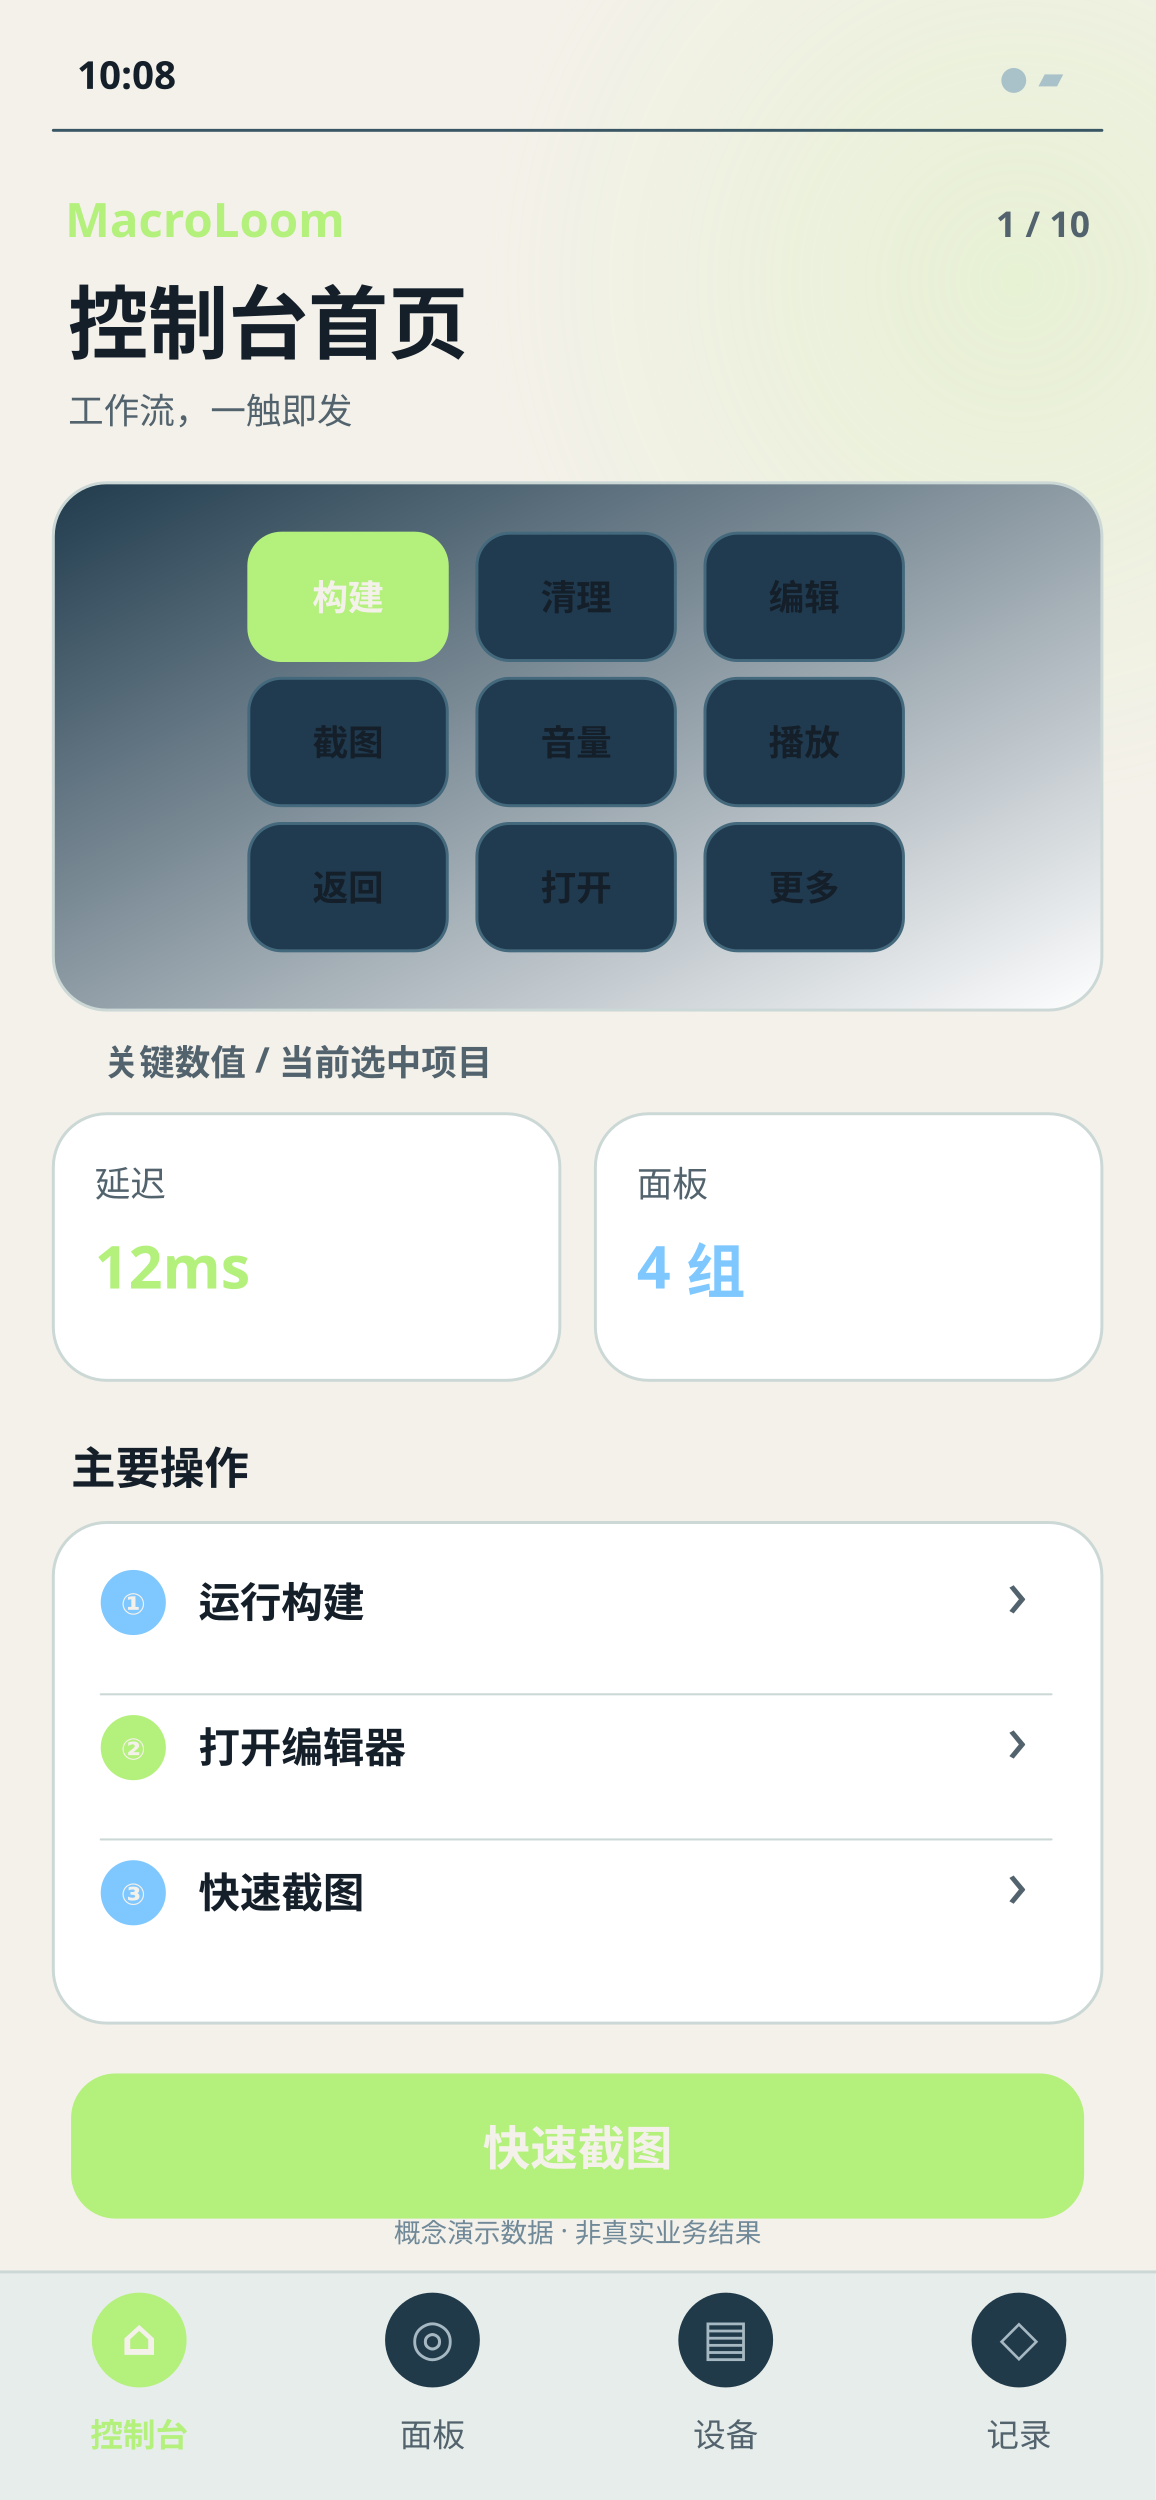
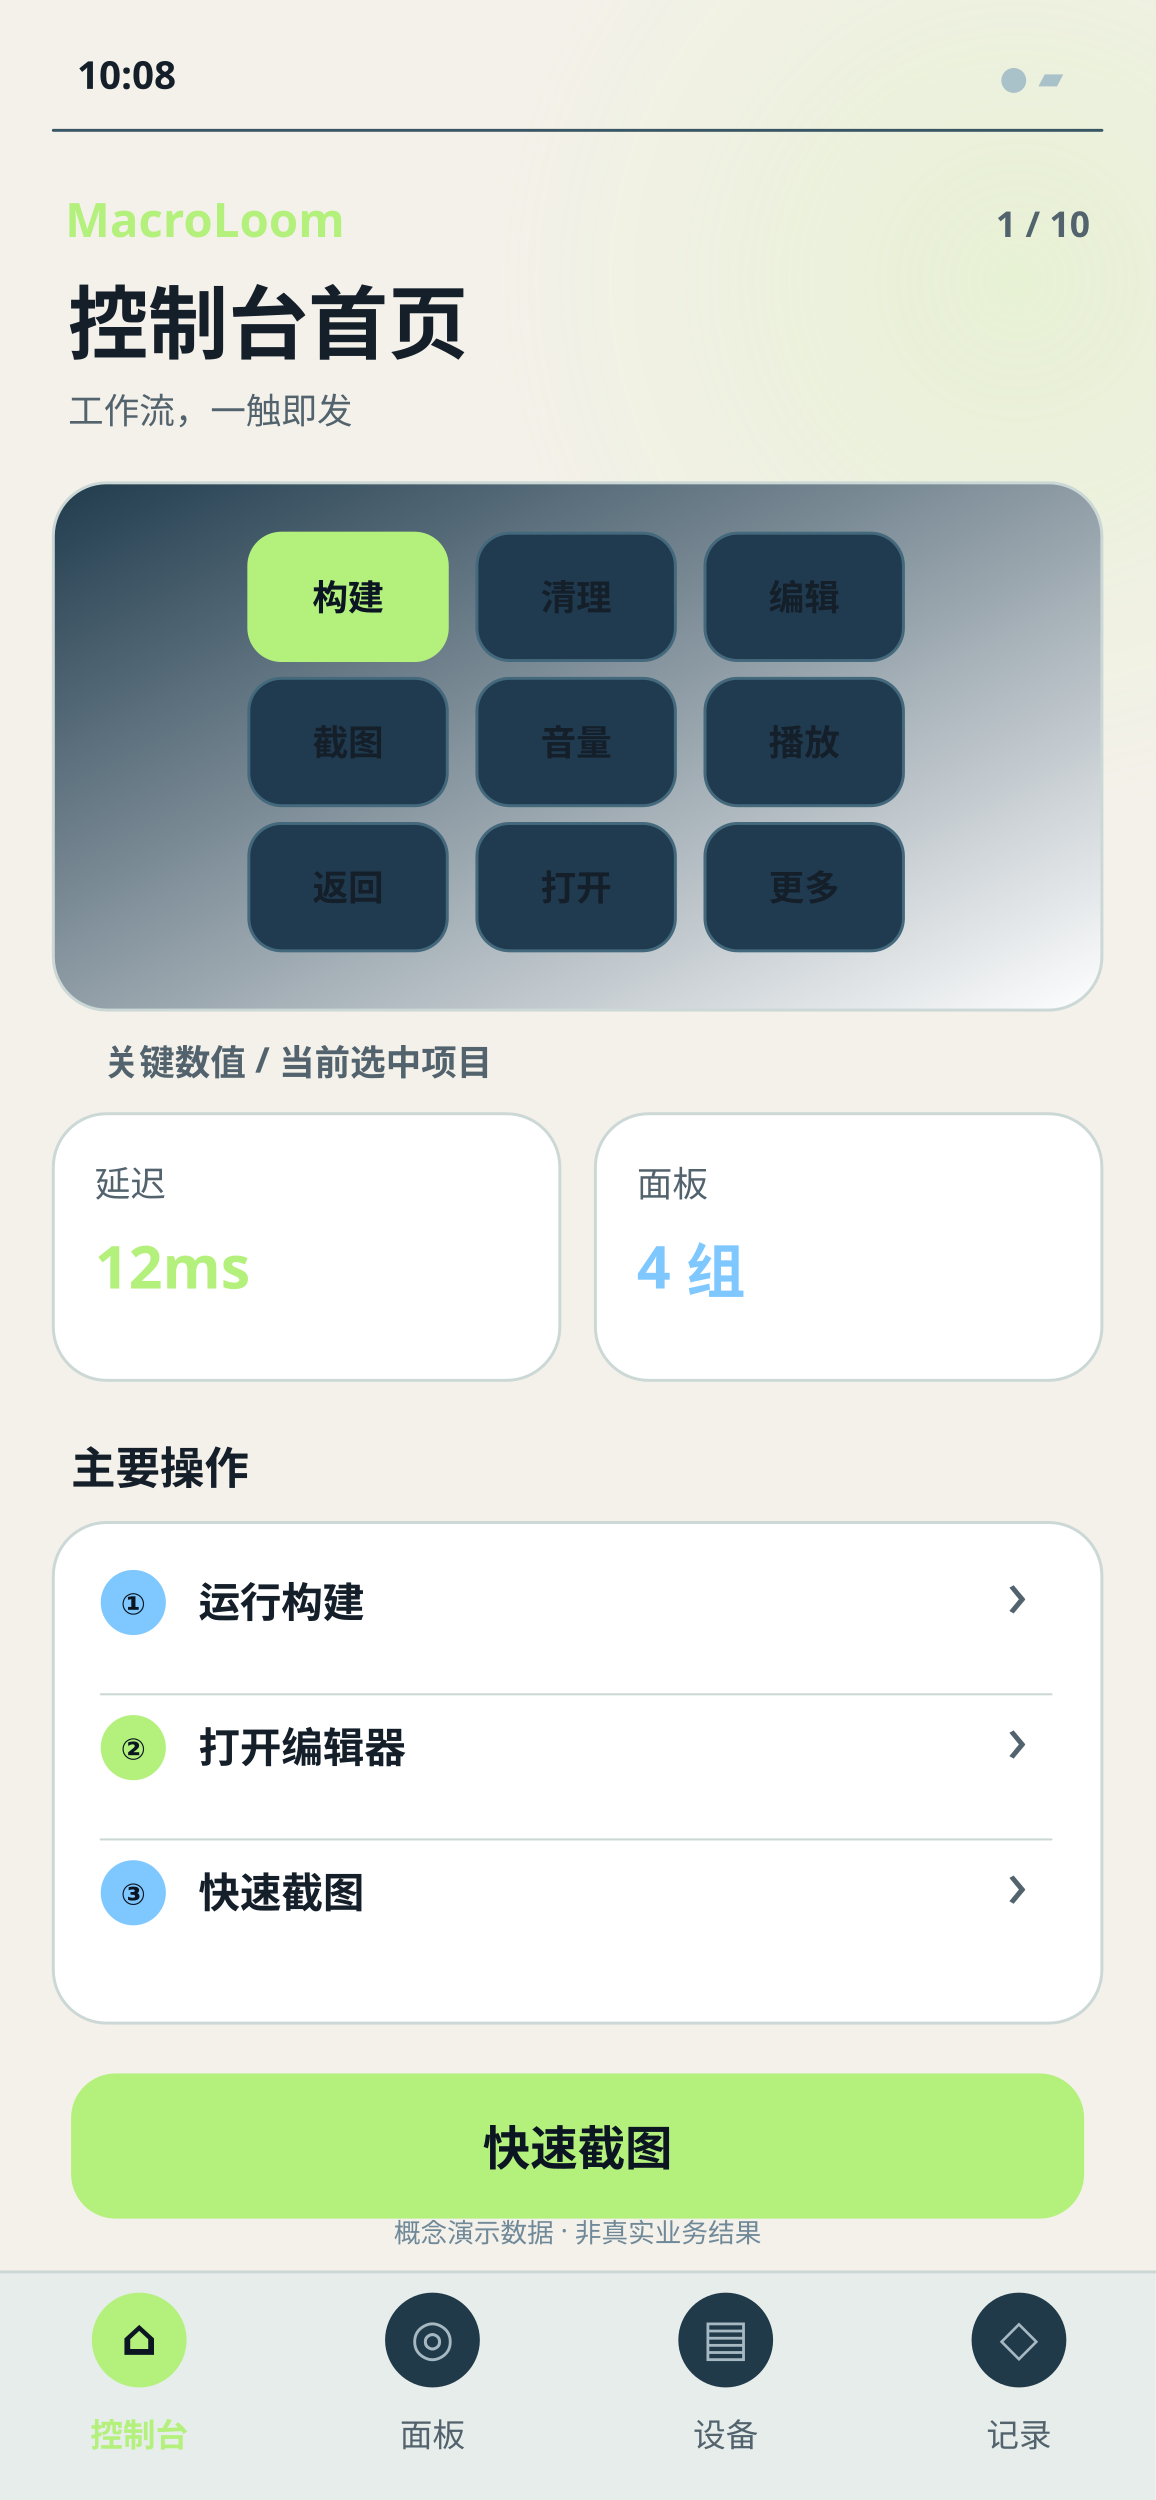
<svg xmlns="http://www.w3.org/2000/svg" data-xuzuo-theme="light" width="390" height="844" viewBox="0 0 390 844" role="img" aria-label="MacroLoom 控制台首页 设计稿">
  <defs>
    <linearGradient id="bg" x1="0" y1="0" x2=".2" y2="1">
      <stop stop-color="#F4F1EA" />
      <stop offset="1" stop-color="#F4F1EA" />
    </linearGradient>
    <radialGradient id="glow">
      <stop stop-color="#B3F07C" stop-opacity=".20" />
      <stop offset="1" stop-color="#B3F07C" stop-opacity="0" />
    </radialGradient>
    <linearGradient id="hero" x1="0" y1="0" x2="1" y2="1">
      <stop stop-color="#203B4D" />
      <stop offset="1" stop-color="#FFFFFF" />
    </linearGradient>
  </defs>
  <rect x="0" y="0" width="390" height="844" rx="0" fill="url(#bg)" stroke="none" stroke-width="1" />
  <circle cx="343" cy="95" r="180" fill="url(#glow)" stroke="none" stroke-width="1" />
  <text x="26" y="30" font-family="system-ui,'HarmonyOS Sans','Noto Sans SC',sans-serif" font-size="13" fill="#141F2A" font-weight="700" text-anchor="start">10:08</text>
  <text x="359" y="30" font-family="system-ui,'HarmonyOS Sans','Noto Sans SC',sans-serif" font-size="11" fill="#A9C1C9" font-weight="500" text-anchor="end">● ▰</text>
  <line x1="18" y1="44" x2="372" y2="44" stroke="#395664" stroke-width="1" opacity="1" stroke-linecap="round" />
  <text x="22" y="80" font-family="system-ui,'HarmonyOS Sans','Noto Sans SC',sans-serif" font-size="16" fill="#B3F07C" font-weight="800" text-anchor="start">MacroLoom</text>
  <text x="368" y="80" font-family="system-ui,'HarmonyOS Sans','Noto Sans SC',sans-serif" font-size="12" fill="#52636D" font-weight="600" text-anchor="end">1 / 10</text>
  <text x="23" y="119" font-family="system-ui,'HarmonyOS Sans','Noto Sans SC',sans-serif" font-size="27" fill="#141F2A" font-weight="800" text-anchor="start">控制台首页</text>
  <text x="23" y="143" font-family="system-ui,'HarmonyOS Sans','Noto Sans SC',sans-serif" font-size="12" fill="#52636D" font-weight="500" text-anchor="start">工作流，一触即发</text>
  <rect x="18" y="163" width="354" height="178" rx="18" fill="url(#hero)" stroke="#CBD8D6" stroke-width="1" />
  <rect x="84" y="180" width="67" height="43" rx="11" fill="#B3F07C" stroke="#B3F07C" stroke-width="1" />
-   <text x="117.5" y="206" font-family="system-ui,'HarmonyOS Sans','Noto Sans SC',sans-serif" font-size="12" fill="#F4F1EA" font-weight="700" text-anchor="middle">构建</text>
+   <text x="117.5" y="206" font-family="system-ui,'HarmonyOS Sans','Noto Sans SC',sans-serif" font-size="12" fill="#0B1622" font-weight="700" text-anchor="middle">构建</text>
  <rect x="161" y="180" width="67" height="43" rx="11" fill="#203B50" stroke="#44697C" stroke-width="1" />
  <text x="194.5" y="206" font-family="system-ui,'HarmonyOS Sans','Noto Sans SC',sans-serif" font-size="12" fill="#141F2A" font-weight="700" text-anchor="middle">清理</text>
  <rect x="238" y="180" width="67" height="43" rx="11" fill="#203B50" stroke="#44697C" stroke-width="1" />
  <text x="271.5" y="206" font-family="system-ui,'HarmonyOS Sans','Noto Sans SC',sans-serif" font-size="12" fill="#141F2A" font-weight="700" text-anchor="middle">编辑</text>
  <rect x="84" y="229" width="67" height="43" rx="11" fill="#203B50" stroke="#44697C" stroke-width="1" />
  <text x="117.5" y="255" font-family="system-ui,'HarmonyOS Sans','Noto Sans SC',sans-serif" font-size="12" fill="#141F2A" font-weight="700" text-anchor="middle">截图</text>
  <rect x="161" y="229" width="67" height="43" rx="11" fill="#203B50" stroke="#44697C" stroke-width="1" />
  <text x="194.5" y="255" font-family="system-ui,'HarmonyOS Sans','Noto Sans SC',sans-serif" font-size="12" fill="#141F2A" font-weight="700" text-anchor="middle">音量</text>
  <rect x="238" y="229" width="67" height="43" rx="11" fill="#203B50" stroke="#44697C" stroke-width="1" />
  <text x="271.5" y="255" font-family="system-ui,'HarmonyOS Sans','Noto Sans SC',sans-serif" font-size="12" fill="#141F2A" font-weight="700" text-anchor="middle">播放</text>
  <rect x="84" y="278" width="67" height="43" rx="11" fill="#203B50" stroke="#44697C" stroke-width="1" />
  <text x="117.5" y="304" font-family="system-ui,'HarmonyOS Sans','Noto Sans SC',sans-serif" font-size="12" fill="#141F2A" font-weight="700" text-anchor="middle">返回</text>
  <rect x="161" y="278" width="67" height="43" rx="11" fill="#203B50" stroke="#44697C" stroke-width="1" />
  <text x="194.5" y="304" font-family="system-ui,'HarmonyOS Sans','Noto Sans SC',sans-serif" font-size="12" fill="#141F2A" font-weight="700" text-anchor="middle">打开</text>
  <rect x="238" y="278" width="67" height="43" rx="11" fill="#203B50" stroke="#44697C" stroke-width="1" />
  <text x="271.5" y="304" font-family="system-ui,'HarmonyOS Sans','Noto Sans SC',sans-serif" font-size="12" fill="#141F2A" font-weight="700" text-anchor="middle">更多</text>
  <text x="35" y="363" font-family="system-ui,'HarmonyOS Sans','Noto Sans SC',sans-serif" font-size="12" fill="#52636D" font-weight="600" text-anchor="start">关键数值 / 当前选中项目</text>
  <rect x="18" y="376" width="171" height="90" rx="18" fill="#FFFFFF" stroke="#CBD8D6" stroke-width="1" />
  <rect x="201" y="376" width="171" height="90" rx="18" fill="#FFFFFF" stroke="#CBD8D6" stroke-width="1" />
  <text x="32" y="404" font-family="system-ui,'HarmonyOS Sans','Noto Sans SC',sans-serif" font-size="12" fill="#52636D" font-weight="500" text-anchor="start">延迟</text>
  <text x="32" y="435" font-family="system-ui,'HarmonyOS Sans','Noto Sans SC',sans-serif" font-size="20" fill="#B3F07C" font-weight="800" text-anchor="start">12ms</text>
  <text x="215" y="404" font-family="system-ui,'HarmonyOS Sans','Noto Sans SC',sans-serif" font-size="12" fill="#52636D" font-weight="500" text-anchor="start">面板</text>
  <text x="215" y="435" font-family="system-ui,'HarmonyOS Sans','Noto Sans SC',sans-serif" font-size="20" fill="#7FC8FF" font-weight="800" text-anchor="start">4 组</text>
  <text x="24" y="501" font-family="system-ui,'HarmonyOS Sans','Noto Sans SC',sans-serif" font-size="15" fill="#141F2A" font-weight="800" text-anchor="start">主要操作</text>
  <rect x="18" y="514" width="354" height="169" rx="18" fill="#FFFFFF" stroke="#CBD8D6" stroke-width="1" />
  <circle cx="45" cy="541" r="11" fill="#7FC8FF" stroke="none" stroke-width="1" />
-   <text x="45" y="545" font-family="system-ui,'HarmonyOS Sans','Noto Sans SC',sans-serif" font-size="10" fill="#F4F1EA" font-weight="800" text-anchor="middle">①</text>
+   <text x="45" y="545" font-family="system-ui,'HarmonyOS Sans','Noto Sans SC',sans-serif" font-size="10" fill="#0B1622" font-weight="800" text-anchor="middle">①</text>
  <text x="67" y="546" font-family="system-ui,'HarmonyOS Sans','Noto Sans SC',sans-serif" font-size="14" fill="#141F2A" font-weight="650" text-anchor="start">运行构建</text>
  <text x="347" y="546" font-family="system-ui,'HarmonyOS Sans','Noto Sans SC',sans-serif" font-size="23" fill="#52636D" font-weight="500" text-anchor="end">›</text>
  <line x1="34" y1="572" x2="355" y2="572" stroke="#CCD8D6" stroke-width="0.7" opacity="1" stroke-linecap="round" />
  <circle cx="45" cy="590" r="11" fill="#B3F07C" stroke="none" stroke-width="1" />
-   <text x="45" y="594" font-family="system-ui,'HarmonyOS Sans','Noto Sans SC',sans-serif" font-size="10" fill="#F4F1EA" font-weight="800" text-anchor="middle">②</text>
+   <text x="45" y="594" font-family="system-ui,'HarmonyOS Sans','Noto Sans SC',sans-serif" font-size="10" fill="#0B1622" font-weight="800" text-anchor="middle">②</text>
  <text x="67" y="595" font-family="system-ui,'HarmonyOS Sans','Noto Sans SC',sans-serif" font-size="14" fill="#141F2A" font-weight="650" text-anchor="start">打开编辑器</text>
  <text x="347" y="595" font-family="system-ui,'HarmonyOS Sans','Noto Sans SC',sans-serif" font-size="23" fill="#52636D" font-weight="500" text-anchor="end">›</text>
  <line x1="34" y1="621" x2="355" y2="621" stroke="#CCD8D6" stroke-width="0.7" opacity="1" stroke-linecap="round" />
  <circle cx="45" cy="639" r="11" fill="#7FC8FF" stroke="none" stroke-width="1" />
-   <text x="45" y="643" font-family="system-ui,'HarmonyOS Sans','Noto Sans SC',sans-serif" font-size="10" fill="#F4F1EA" font-weight="800" text-anchor="middle">③</text>
+   <text x="45" y="643" font-family="system-ui,'HarmonyOS Sans','Noto Sans SC',sans-serif" font-size="10" fill="#0B1622" font-weight="800" text-anchor="middle">③</text>
  <text x="67" y="644" font-family="system-ui,'HarmonyOS Sans','Noto Sans SC',sans-serif" font-size="14" fill="#141F2A" font-weight="650" text-anchor="start">快速截图</text>
  <text x="347" y="644" font-family="system-ui,'HarmonyOS Sans','Noto Sans SC',sans-serif" font-size="23" fill="#52636D" font-weight="500" text-anchor="end">›</text>
  <rect x="24" y="700" width="342" height="49" rx="15" fill="#B3F07C" stroke="none" stroke-width="1" />
-   <text x="195" y="731" font-family="system-ui,'HarmonyOS Sans','Noto Sans SC',sans-serif" font-size="16" fill="#F4F1EA" font-weight="800" text-anchor="middle">快速截图</text>
+   <text x="195" y="731" font-family="system-ui,'HarmonyOS Sans','Noto Sans SC',sans-serif" font-size="16" fill="#0B1622" font-weight="800" text-anchor="middle">快速截图</text>
  <rect x="0" y="767" width="390" height="77" rx="0" fill="#E7EDEB" stroke="none" stroke-width="1" />
  <line x1="0" y1="767" x2="390" y2="767" stroke="#CCD8D6" stroke-width="1" opacity="1" stroke-linecap="round" />
  <circle cx="47" cy="790" r="16" fill="#B3F07C" stroke="none" stroke-width="1" />
-   <text x="47" y="795" font-family="system-ui,'HarmonyOS Sans','Noto Sans SC',sans-serif" font-size="17" fill="#F4F1EA" font-weight="700" text-anchor="middle">⌂</text>
+   <text x="47" y="795" font-family="system-ui,'HarmonyOS Sans','Noto Sans SC',sans-serif" font-size="17" fill="#0B1622" font-weight="700" text-anchor="middle">⌂</text>
  <text x="47" y="826" font-family="system-ui,'HarmonyOS Sans','Noto Sans SC',sans-serif" font-size="11" fill="#B3F07C" font-weight="800" text-anchor="middle">控制台</text>
  <circle cx="146" cy="790" r="16" fill="#203A4A" stroke="none" stroke-width="1" />
  <text x="146" y="795" font-family="system-ui,'HarmonyOS Sans','Noto Sans SC',sans-serif" font-size="17" fill="#A6B8C2" font-weight="700" text-anchor="middle">◎</text>
  <text x="146" y="826" font-family="system-ui,'HarmonyOS Sans','Noto Sans SC',sans-serif" font-size="11" fill="#52636D" font-weight="500" text-anchor="middle">面板</text>
  <circle cx="245" cy="790" r="16" fill="#203A4A" stroke="none" stroke-width="1" />
  <text x="245" y="795" font-family="system-ui,'HarmonyOS Sans','Noto Sans SC',sans-serif" font-size="17" fill="#A6B8C2" font-weight="700" text-anchor="middle">▤</text>
  <text x="245" y="826" font-family="system-ui,'HarmonyOS Sans','Noto Sans SC',sans-serif" font-size="11" fill="#52636D" font-weight="500" text-anchor="middle">设备</text>
  <circle cx="344" cy="790" r="16" fill="#203A4A" stroke="none" stroke-width="1" />
  <text x="344" y="795" font-family="system-ui,'HarmonyOS Sans','Noto Sans SC',sans-serif" font-size="17" fill="#A6B8C2" font-weight="700" text-anchor="middle">◇</text>
  <text x="344" y="826" font-family="system-ui,'HarmonyOS Sans','Noto Sans SC',sans-serif" font-size="11" fill="#52636D" font-weight="500" text-anchor="middle">记录</text>
  <text x="195" y="757" font-family="system-ui,'HarmonyOS Sans','Noto Sans SC',sans-serif" font-size="9" fill="#708998" font-weight="500" text-anchor="middle">概念演示数据 · 非真实业务结果</text>
</svg>
